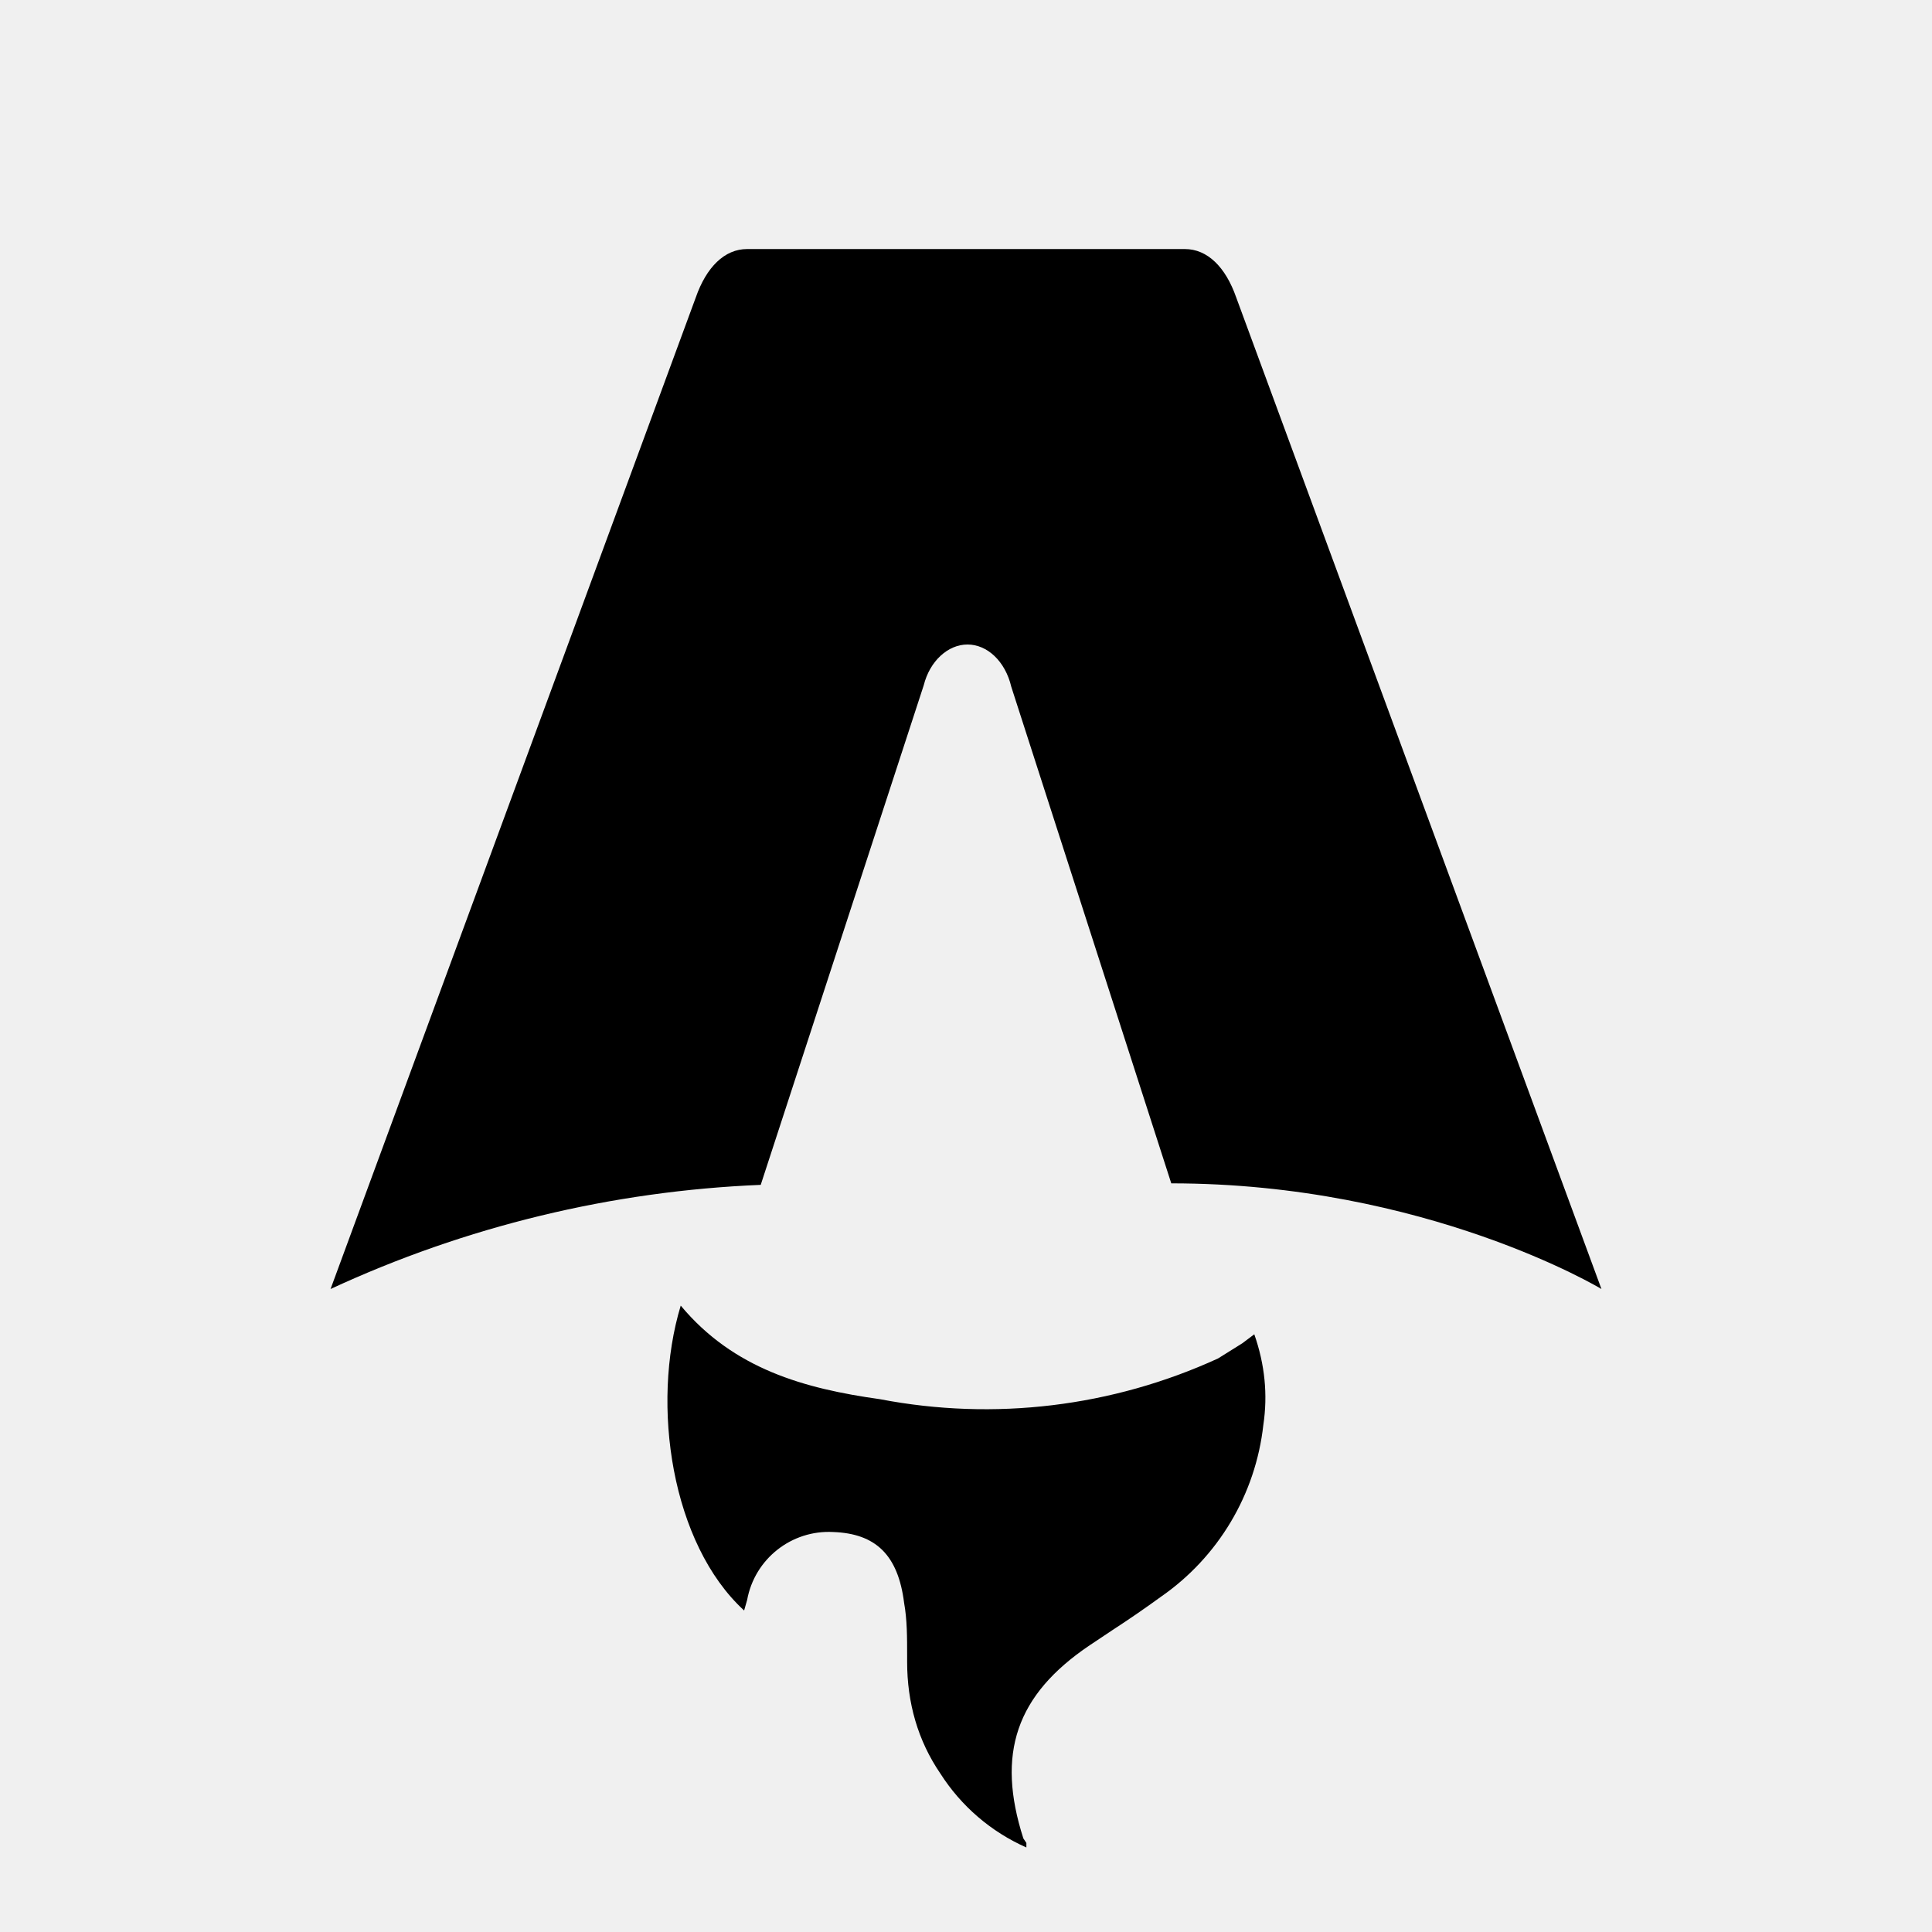
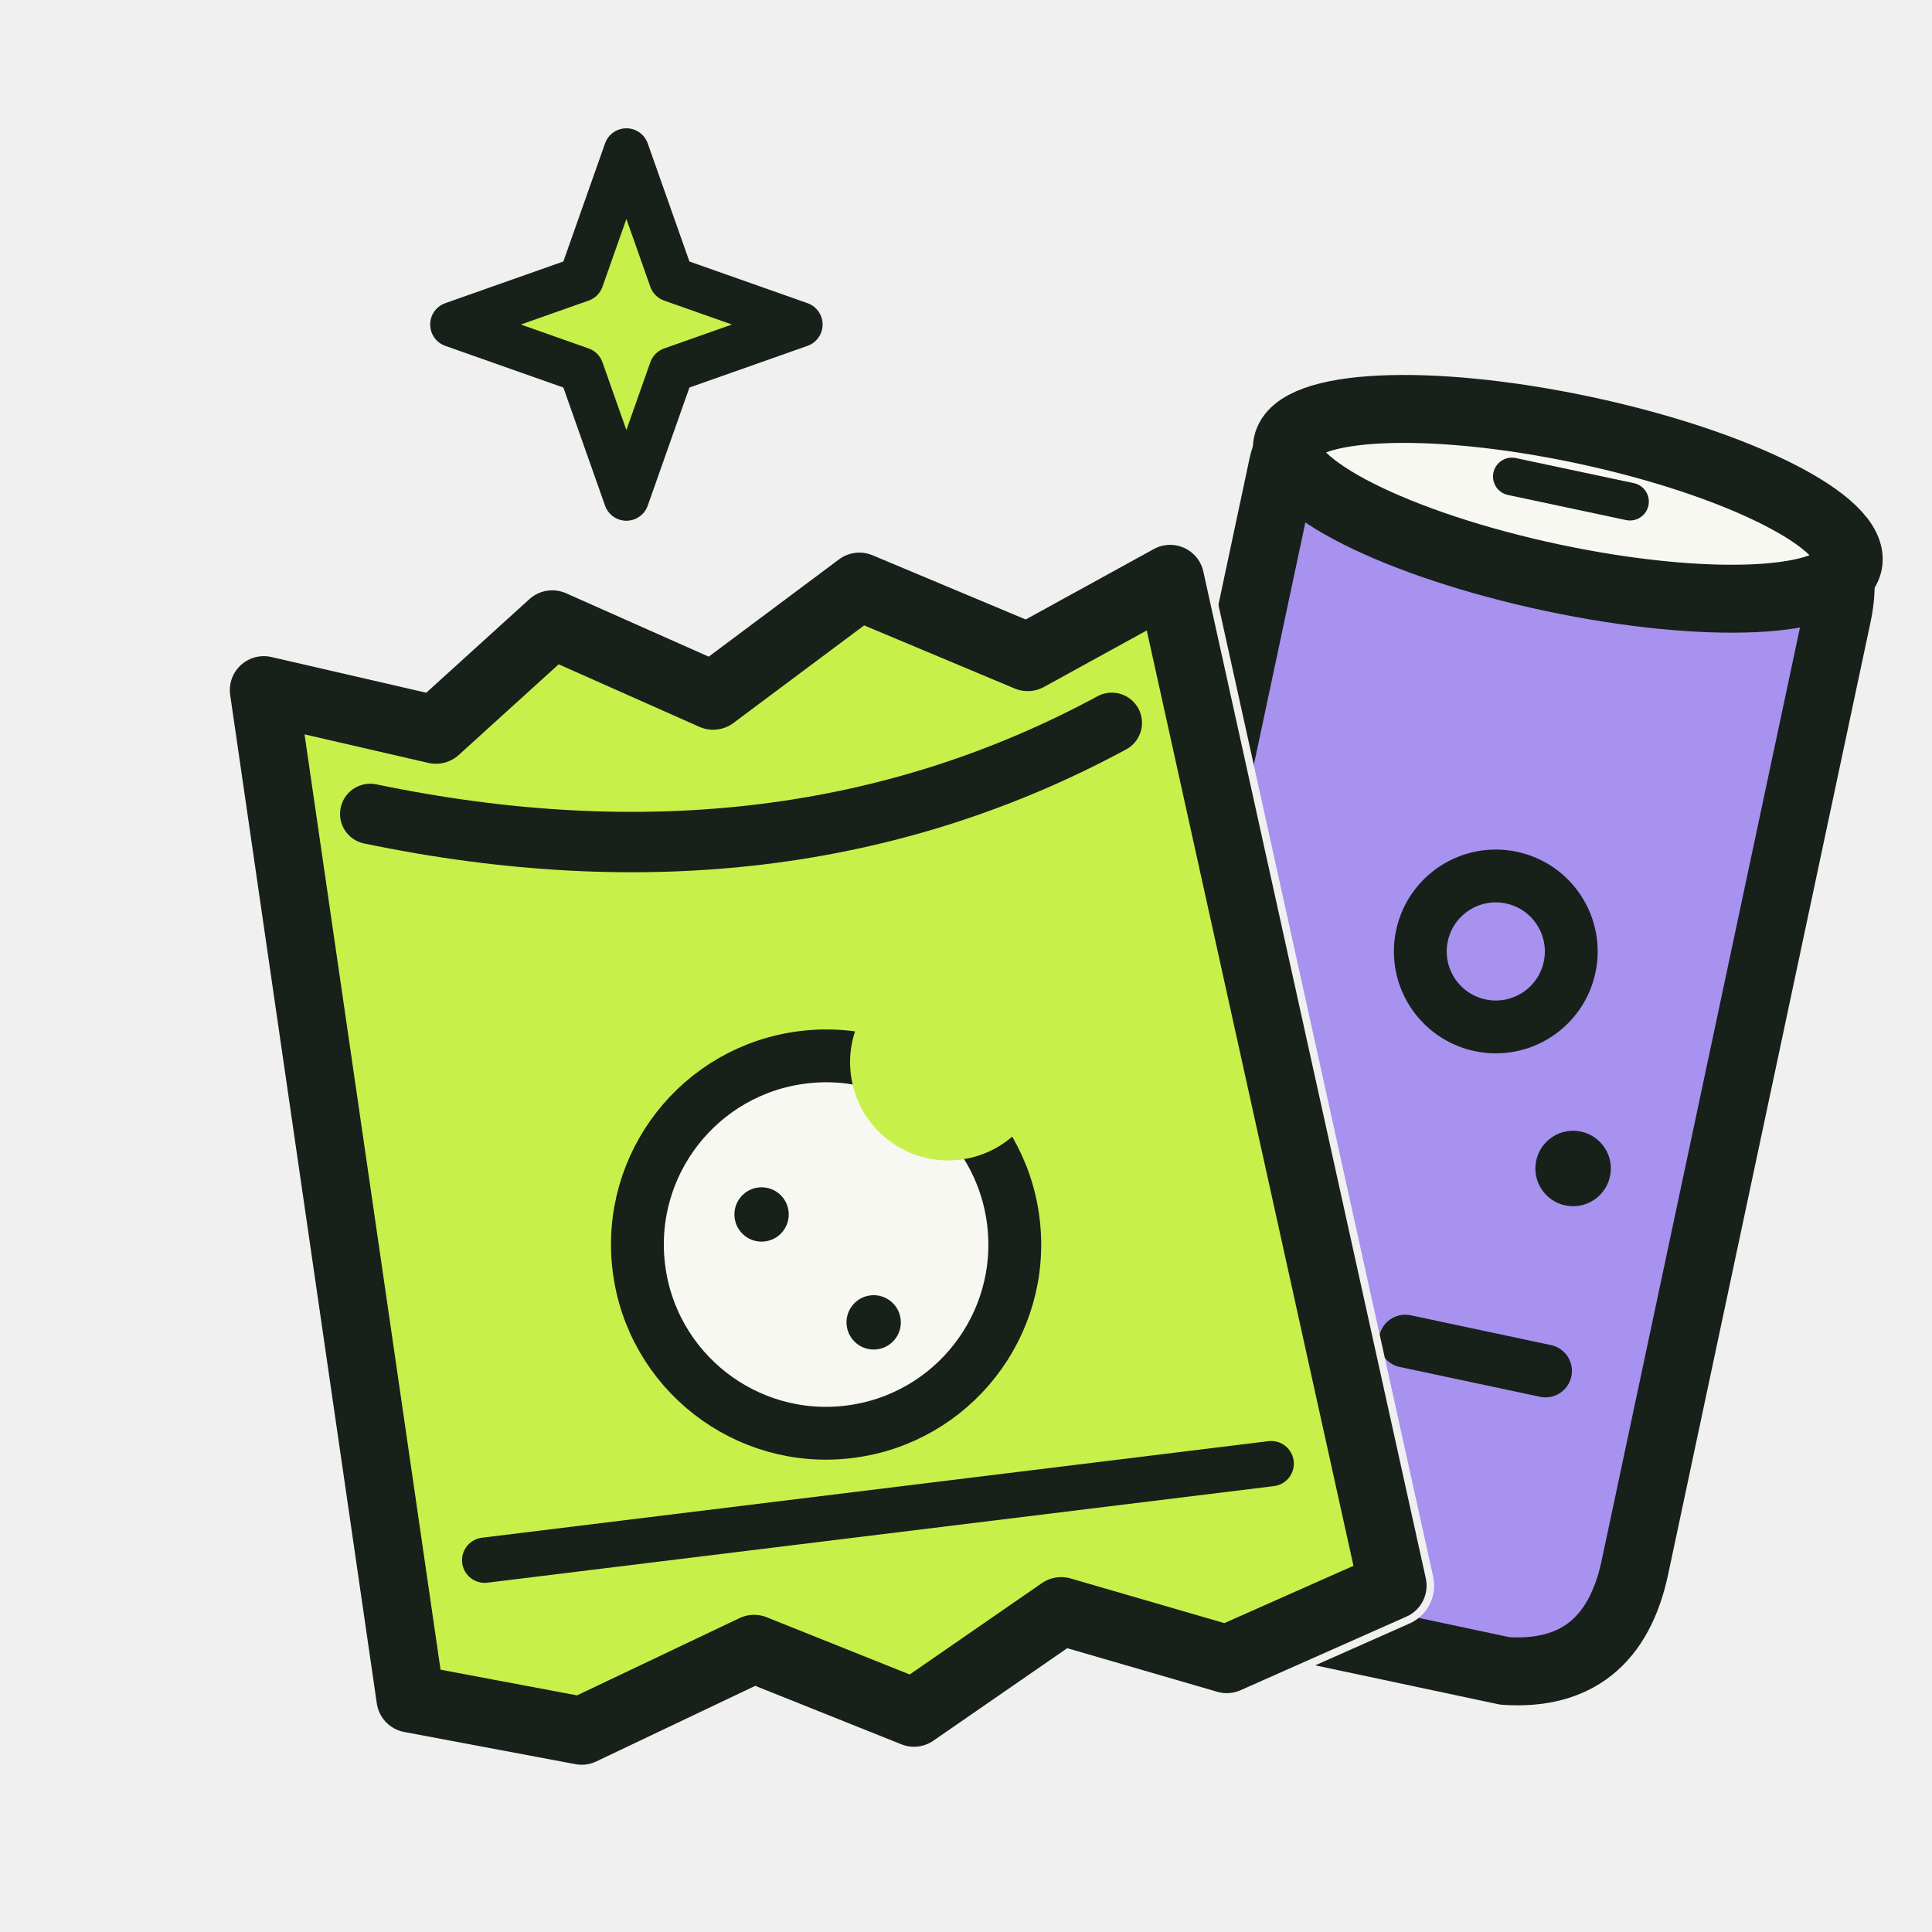
- <svg xmlns="http://www.w3.org/2000/svg" fill="none" viewBox="0 0 128 128">
-   <path d="M50.4 78.5a75.1 75.1 0 0 0-28.5 6.9l24.2-65.7c.7-2 1.9-3.2 3.4-3.2h29c1.5 0 2.7 1.2 3.4 3.2l24.2 65.7s-11.6-7-28.5-7L67 45.5c-.4-1.7-1.6-2.8-2.9-2.8-1.3 0-2.5 1.1-2.9 2.7L50.4 78.5Zm-1.1 28.2Zm-4.2-20.2c-2 6.6-.6 15.8 4.2 20.2a17.5 17.5 0 0 1 .2-.7 5.5 5.5 0 0 1 5.7-4.5c2.8.1 4.3 1.5 4.7 4.7.2 1.1.2 2.3.2 3.5v.4c0 2.7.7 5.2 2.2 7.4a13 13 0 0 0 5.7 4.9v-.3l-.2-.3c-1.8-5.6-.5-9.5 4.4-12.8l1.5-1a73 73 0 0 0 3.2-2.2 16 16 0 0 0 6.8-11.4c.3-2 .1-4-.6-6l-.8.6-1.6 1a37 37 0 0 1-22.4 2.7c-5-.7-9.7-2-13.2-6.2Z" />
-   <style>
-         path { fill: #000; }
-         @media (prefers-color-scheme: dark) {
-             path { fill: #FFF; }
-         }
-     </style>
+ <svg xmlns="http://www.w3.org/2000/svg" width="256" height="256" viewBox="0 0 256 256" role="img" aria-labelledby="logo-title">
+   <defs>
+     <mask id="mark-overlap" maskUnits="userSpaceOnUse" x="-30" y="-30" width="330" height="330">
+       <rect x="-30" y="-30" width="330" height="330" fill="white" />
+       <g transform="rotate(-7 108 153)">
+         <path d="M43 83 L65 91 L82 79 L102 91 L123 79 L144 91 L164 83 L177 219 L154 226 L133 217 L112 228 L92 217 L68 225 L46 218 Z" fill="black" stroke="black" stroke-width="11" stroke-linejoin="round" />
+       </g>
+     </mask>
+     <mask id="mark-bite" maskUnits="userSpaceOnUse" x="65" y="130" width="90" height="80">
+       <rect x="65" y="130" width="90" height="80" fill="white" />
+       <circle cx="127" cy="143" r="13" fill="black" />
+     </mask>
+   </defs>
+   <g stroke="#18201A" stroke-width="9" stroke-linecap="round" stroke-linejoin="round">
+     <g mask="url(#mark-overlap)">
+       <g transform="rotate(12 192 136)">
+         <path d="M155 68 Q155 60 166 59 L219 59 Q231 60 231 72 L231 201 Q231 216 217 218 L170 218 Q155 216 155 201 Z" fill="#A792EF" />
+         <ellipse cx="193" cy="65" rx="38" ry="10" fill="#F7F8F2" />
+         <path d="M185 63 L201 63" fill="none" stroke-width="5" />
+         <circle cx="196" cy="125" r="10" fill="none" stroke-width="7" />
+         <circle cx="212" cy="151" r="5" fill="#18201A" stroke="none" />
+         <path d="M195 178 L214 178" fill="none" stroke-width="7" />
+       </g>
+     </g>
+     <g transform="rotate(-7 108 153)">
+       <path d="M43 83 L65 91 L82 79 L102 91 L123 79 L144 91 L164 83 L177 219 L154 226 L133 217 L112 228 L92 217 L68 225 L46 218 Z" fill="#C8F04A" />
+       <path d="M55 101 Q108 119 154 101" fill="none" stroke-width="8" />
+       <path d="M58 201 L163 201" fill="none" stroke-width="6" />
+       <g mask="url(#mark-bite)">
+         <circle cx="108" cy="165" r="25" fill="#F7F8F2" stroke-width="7" />
+       </g>
+       <circle cx="100" cy="160" r="3.6" fill="#18201A" stroke="none" />
+       <circle cx="113" cy="176" r="3.6" fill="#18201A" stroke="none" />
+     </g>
+     <path d="M83 20 L89 37 L106 43 L89 49 L83 66 L77 49 L60 43 L77 37 Z" fill="#C8F04A" stroke-width="6" />
+   </g>
</svg>
